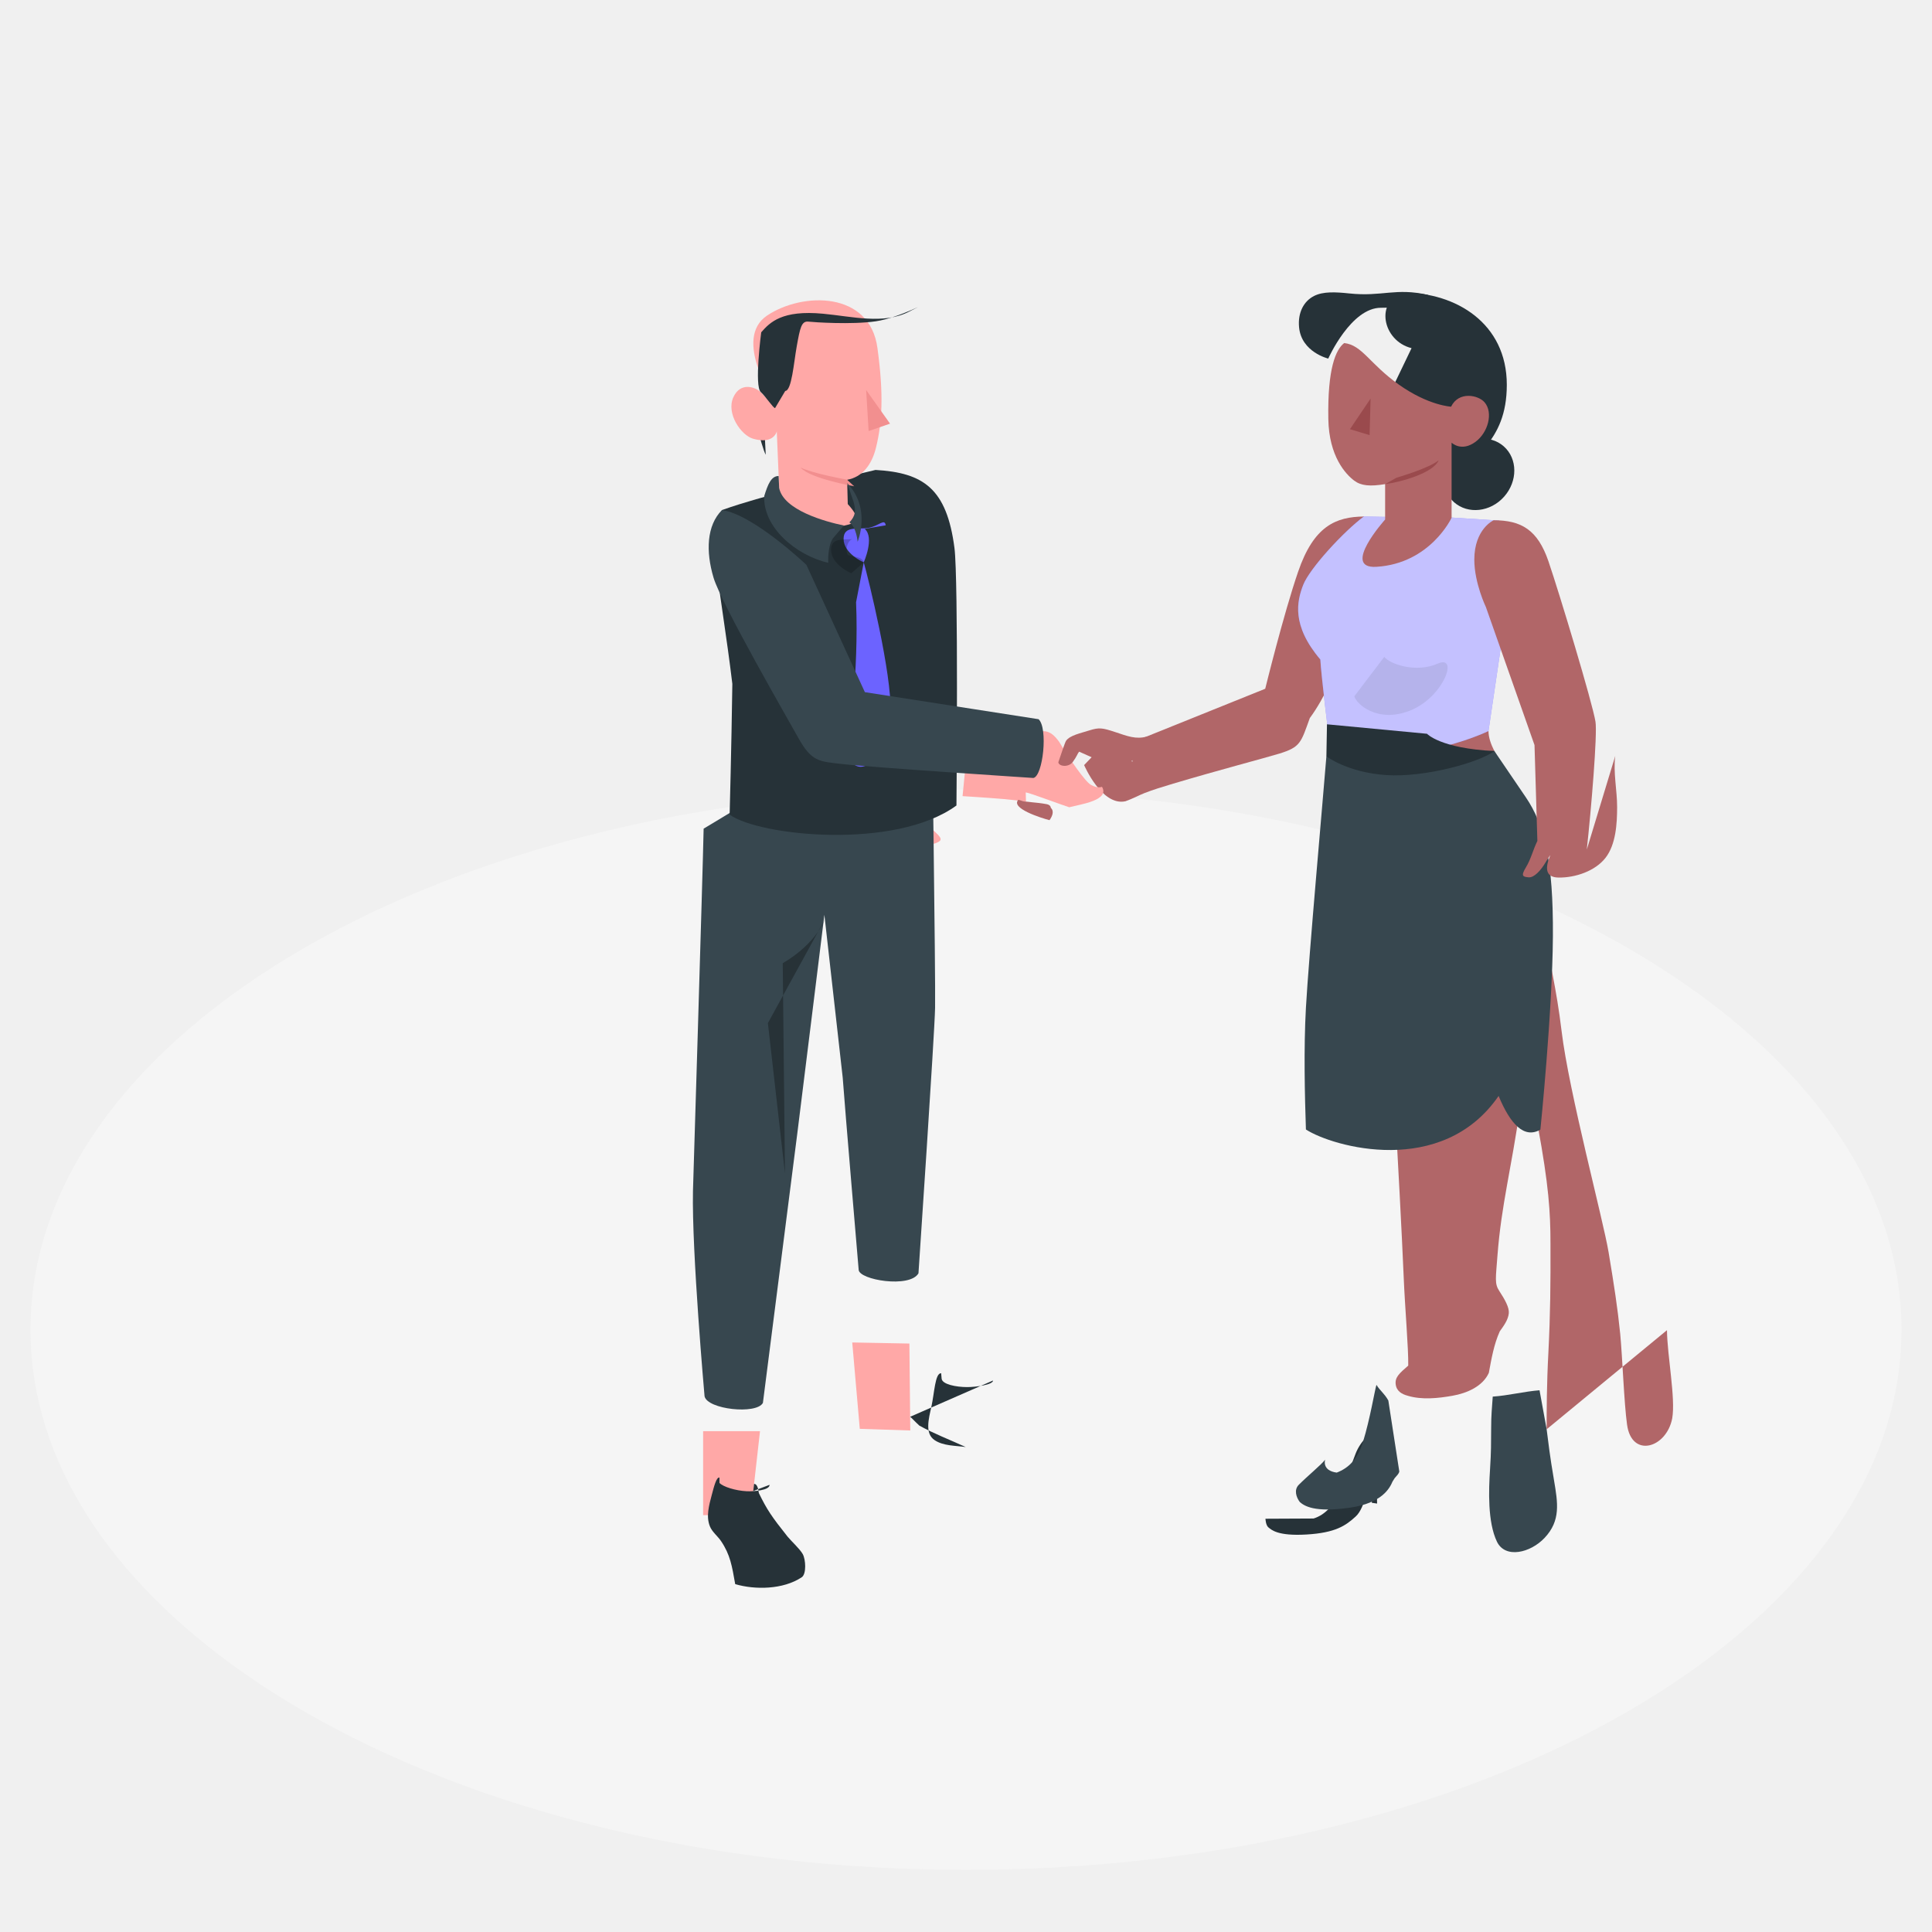
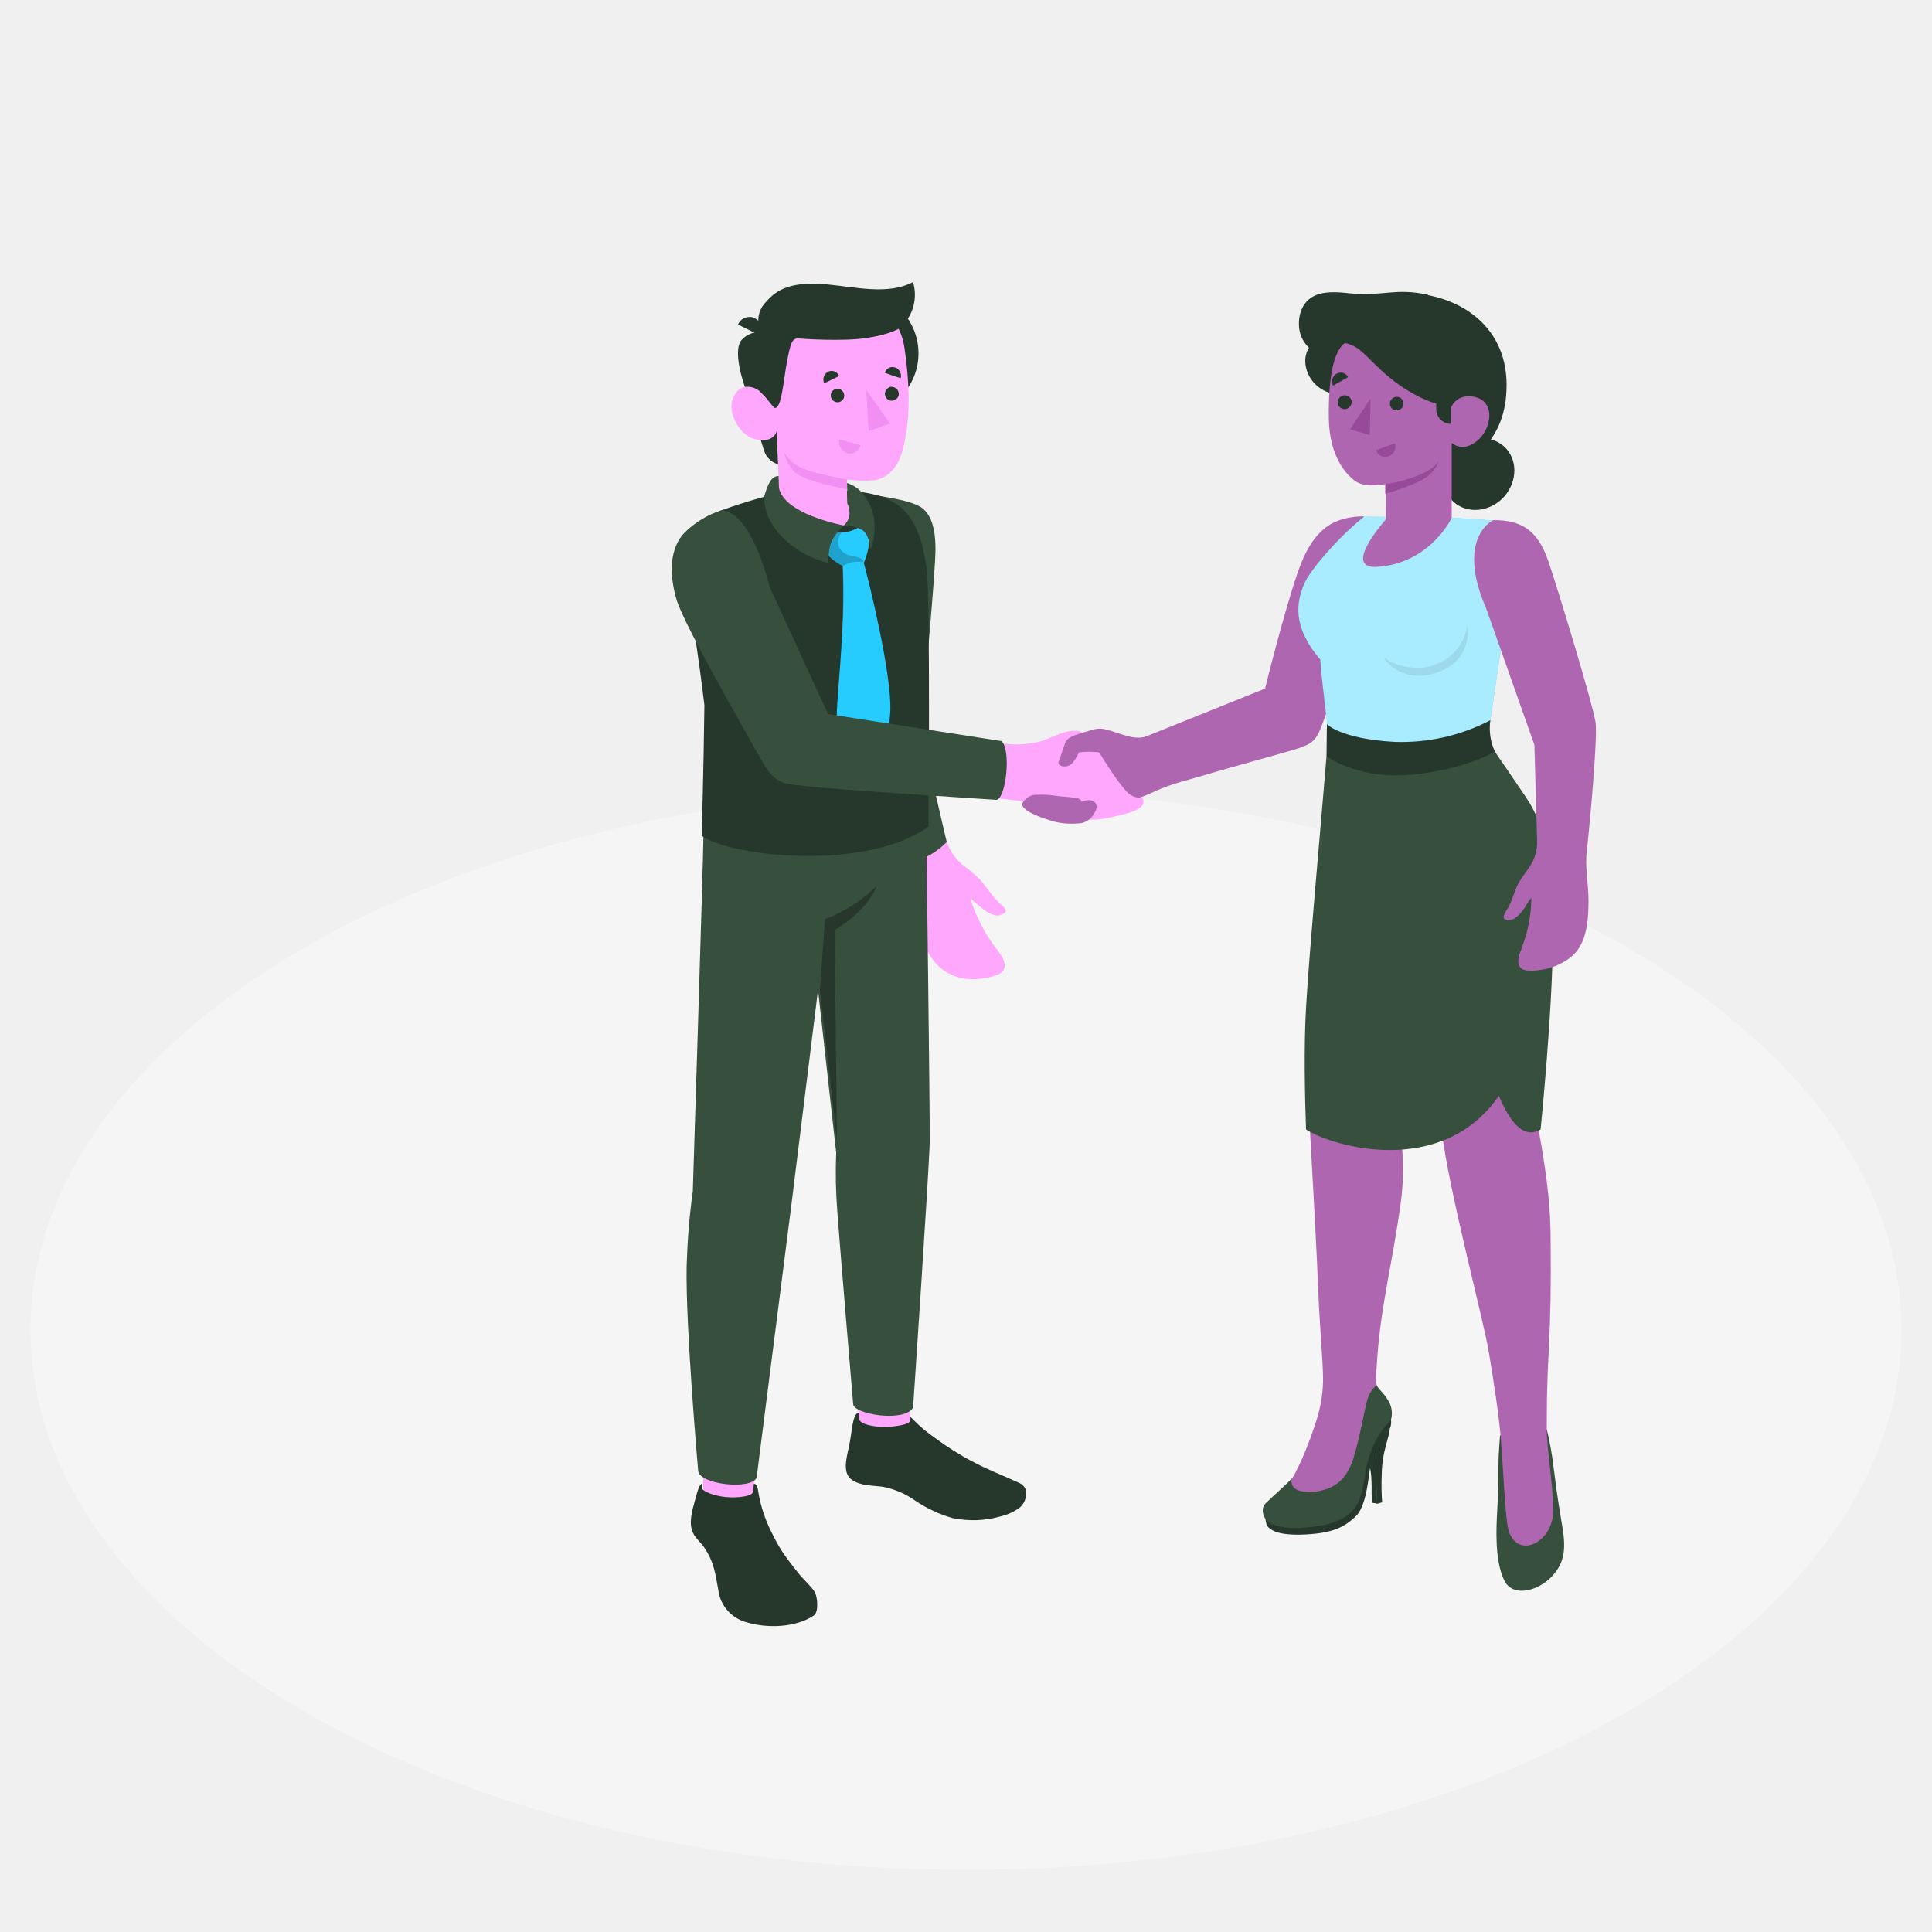
- <svg xmlns="http://www.w3.org/2000/svg" viewBox="0 0 500 500">
-   <ellipse cx="250" cy="344.13" rx="242.11" ry="139.78" fill="#f5f5f5" />
-   <path d="M233.3 223.74c-4.5-10.7-12.09-29.66-12.55-33.29-.7-5.49.0-33.84.89-43.34s3.68-14 9.8-16.11c2.24 6.37.93 15.23.93 15.23l-2.76 36 7.05 26.7c2.06 2.27 3.21 4.46 5.39 6.42s1.47 2.31.0 2.9-4-.86-6-2.79c-.66-.61-1.27-1.11-1.8-1.52 2.54 3.09 3.27 5.74-.4 6.89-4.6 1.44-9.33 1.44-13.27-1.38s-6-8.44-7.36-13.07-1.66-9.91-3.61-14.35z" fill="#ffa8a7" />
-   <path d="M238.6 190.33l.53-10.18s3-31.84 3-38c0-6.91-1.89-10-4.43-11.2s-5.05-1.71-10.79-2.66c-7.85 4.91-7.43 27.55-7.67 41.16s-.84 20.4 1.2 24.66 12.84 29.58 12.84 29.58z" fill="#37474f" />
-   <path fill="#ffa8a7" d="M181.97 392.12h12.27l2.45-21.73h-14.72v21.73zM222.51 369.78l13.07.43-.23-22.5-14.79-.28 1.95 22.35z" />
-   <path d="M182.1 214.46c-.24 11.91-2.76 93.77-2.76 93.77-.33 15.74 3 53.13 3 53.13.73 3.4 13.42 4.78 15.1 1.71.0.0 6.94-54.23 8.91-69.81 1.71-13.61 7-56.5 7-56.5l4.74 42.09c.51 7.21 4.13 49.75 4.13 49.75.06 2.65 13.26 4.84 15.48.93.0.0 4.18-62.09 4.3-68.71.15-7.54-.9-81.93-.9-81.93z" fill="#37474f" />
-   <path d="M194.94 385.88l.21-1.85c.68.0 1 .76 1.25 2.39 2.09 4.29 3.3 6.07 7.41 11.24 1 1.22 3.17 3.17 3.94 4.54s1 5.16-.27 6c-4.79 3.19-12.07 3.28-17.21 1.77-.83-4.69-1.27-7.59-3.66-11.13-.87-1.3-2.29-2.35-2.88-3.8-1.07-2.61-.21-5.54.47-8.14.59-2.24 1.22-4.71 2-4.5v1.38c.92 1 4.15 2 7 2.15 1.87.1 6.02-.24 5.96-1.66zM235.55 366.66c.32.22 1.06 1.07 2.38 2.29 3.89 2.14 7.4 3.44 12 5.54-2.61-.38-5.83-.25-8.09-1.81-2.52-1.73-1.51-5.44-.8-8.62.78-3.48.95-8.78 2.53-8.66l.12 1.38c.14 1.51 3.78 2.19 6.59 2.2 2.33.0 6.73-.61 6.72-1.71z" fill="#263238" />
-   <path d="M213.48 237.91s-2.14 6.24-10.91 11.37l.58 54.39-4.42-38.89z" opacity=".3" />
-   <path d="M201.88 127.53c-2.23.53-9.29 2.43-15 4.46-4.17 6.09-.41 19.59 2.65 45-.23 16.44-.7 33.84-.7 33.84 7.55 5.5 42.8 9.24 58.7-2.37.0.0.53-58.65-.52-66.67-2-15.34-8-19.45-20.43-20.17z" fill="#263238" />
-   <path d="M223.54 145.54c1.12 3.84 7.36 29.19 6.9 38.73-.35 7.46-3.15 11.09-4.65 12.68s-4.09 2.43-5.75-.19c-.52-5.1 2.29-22.74 1.51-40.9z" fill="#6c63ff" />
-   <path d="M223.79 136.88c2.61 2.24-.25 8.66-.25 8.66s-5.21-2.22-5.22-6.08c0-3.51 3.73-2.38 6.38-2.84 2.81-.49 4.22-2.55 4.53-.67z" fill="#6c63ff" />
-   <path d="M223.54 145.54c-.43-1.5-2.48-1.36-4.11-1.88-.84-1.45.0-3.87 1.18-4.12-2.53.18-5.53-.39-5.52 2.75.0 3.86 5.22 6.08 5.22 6.08z" opacity=".2" />
-   <path d="M205.6 91.85zM194.17 103.54s2.89 12.17 4 14.15l-.43-8.59z" fill="#263238" />
-   <path d="M197 86c-2.09 2.25-.73 9.07 2.1 15.72l4.92.45z" fill="#263238" />
-   <path d="M200.56 104c-1 .61-2.42-1.25-3.66-2.49s-5.24-2.87-7.12 1.33 2 9.8 5.12 10.7c5.41 1.56 6.13-1.9 6.13-1.9l.92 21.92c3.83 4.67 12 3.4 16.45 2.49 3.57-.72 4.49-1.72 1-5.6l-.16-6.28c3.93-.71 6.35-3.88 7.43-8.18 1.65-6.58 2.06-13.91.41-25.93-2-14.77-19.36-14.5-28.51-8.43S200.56 104 200.56 104z" fill="#ffa8a7" />
-   <path d="M200.59 105.61c-.49.0-2.44-3-3.69-4.14C195.16 1e2 197 86 197 86c2.27-2.61 5.43-5.81 16-4.81 7.53.7 15.76 2.85 22.29-.55s-2.35 1.59-8.62 2.51-16.09.24-17.43.09c-1.83-.21-2.18 1.57-3.05 6.42-.76 4.25-1.3 11.45-2.97 11.52z" fill="#263238" />
-   <path d="M197.05 87 191 84z" fill="#263238" />
-   <path d="M219.2 124.13s-8.86-1.57-12-3.13c2.33 2.83 13.86 4.85 13.86 4.85z" fill="#f28f8f" />
-   <path d="M218.46 102.52zm-1.25-5.25-3.88 1.89z" fill="#263238" />
-   <path d="M217.25 113.69l5.51 1.51z" fill="#f28f8f" />
-   <path d="M233.05 97.88l-4.11-1.41zM232.63 101.8z" fill="#263238" />
-   <path fill="#f28f8f" d="M224.16 100.94l.64 10.62 5.54-1.92-6.18-8.7z" />
-   <path d="M218.4 136c-4.9-1-15.63-4-16.75-9.7l-.15-3.11c-1.9.0-2.77 2.13-3.71 5.17-.39 8 8.06 15.32 16.55 17.29.0.0-.22-4.16 1.22-6.33z" fill="#37474f" />
-   <path d="M219.22 125c6.36 6.58 2.73 15.2 2.73 15.2s-.28-3.77-2.13-5c1.56-1.66 1.8-3 1-5.6z" fill="#37474f" />
-   <g>
-     <path d="M335.94 148c-3.78 11-8.5 30.25-8.5 30.25l-35.33 14.23 1 4.64-8.39-3.45-4.15 4.33s4.59 10.73 10.71 9.36c1.93-.68 3.43-1.53 4.93-2.12 2.22-.86 4.48-1.56 7.43-2.44 11.55-3.44 23.82-6.66 27.43-7.76 5.54-1.7 5.61-2.86 7.91-9.21C346.58 175.59 353 154 353 154v-20.33c-7.3.08-13 2.45-17.06 14.33z" fill="#b16668" />
-     <path d="M400.27 369.9c.49 3.81.79 6.63 1.9 13.15 1 5.94 1.78 10.48-2.42 14.94-3.69 3.93-10.2 5.44-12.34 1-2.45-5.1-2.13-13.39-1.8-18.55s.26-6.67.3-10.78c0-3.62.21-5.1.41-8.22 3.97-.26 8.15-1.33 12.11-1.64z" fill="#37474f" />
-     <path d="M356.39 389.12l-1.36-.2c-.09-4.28.16-8.18-.9-10.2l1.94-5.24z" fill="#263238" />
-     <path d="M359.74 369.66c-.31 2.93-2 5.93-2.09 11.7l-1.41.38-.32-15.64z" fill="#263238" />
-     <path d="M327.5 393.05s.06 1.71.8 2.27 2.29 2.25 9.81 1.81 10.16-2.3 12.73-4.65 3.24-8.5 3.63-11.41c.74-5.63 3.08-8.58 5.27-11.41s-6.22-.35-8.91 6.54-4.8 14.88-10.88 16.79z" fill="#263238" />
-     <path d="M400.27 369.9c0-4.86.0-11.31.45-19.86.51-10 .58-17.73.54-28.28.0-8-.45-15.06-3.28-30.37 3-30.75 4.09-62.53.46-74.21-3.11-10-6.29-13.37-9.09-18.28-1.46-2.54-4.13-6.31-4.13-9.71-14.26.13-19.24-3.74-19.24-3.74s-6.43 74.5-5.09 98.81c.8 14.39 1.95 35.69 2.38 46.16.33 8.07 1.26 18.57 1.18 23-2.3 2-3.45 3-3.25 4.8s1.57 2.58 3.12 3c3.7 1.11 7.88.65 11.58.0s7.83-2.4 9.41-5.93c.68-3.64 1.3-7.35 2.83-10.74 1-1.4 2.16-2.93 2.34-4.68.14-1.46-1-3.53-2.45-5.74-1.28-1.92-.93-3.25-.48-9.29 1-13.08 3.63-22.49 5.87-38.38 1.11-7.89.86-14.21-.47-23 1.52-10.41 4.15-21.33 5.7-28.52 2.51 15 4.12 20.53 5.49 31.91 1.89 15.77 10.76 48.78 12.17 57.27s2.3 14.18 3 21.08c.57 6 1 18 1.77 23.49 1.2 8.77 10.23 6.09 11.69-1.64.9-5.19-1.28-16.09-1.36-22.8z" fill="#b16668" />
-     <path d="M343.27 195.74c-.82 10.32-4.57 52-5.3 65.08-.59 10.51-.29 22.92.0 31.49 6.92 4.49 35.24 12.57 49.87-8.68 3 7.23 6.57 11.16 10.81 8.72.0.0 3.11-30.39 3.24-50s-2.22-28.95-7-36-8.16-12-8.16-12zM359.3 362.45c-1.07-1.89-2.05-2.42-3.08-4.05-.46 1.5-1.66 8.89-3.48 14.76-1.36 4.41-3.65 6.75-6.8 7.95-3.91-.53-3-3.35-3-3.35-.9 1.25-4.63 4.29-6.84 6.53-1.25 1.27-.66 3.19.29 4.43 1.09.94 3.64 2.82 13 1.46 8.3-1.2 10.24-5 11-6.76.19-.32.37-.62.55-.88.58-.7 1-1 1.2-1.7z" fill="#37474f" />
-     <path d="M341.7 170.68c.22 4.13 2.07 19.09 2.07 19.09 16.87 11.42 41.45-.58 41.45-.58l4.6-31.13s-10.09-10.34-1.83-23.33l-13.38-.86-14.32-.07-7.32-.13c-5.15 3.78-14.05 13.45-15.7 17.69s-3.07 10.49 4.43 19.32z" fill="#6c63ff" />
-     <path d="M341.7 170.68c.22 4.13 2.07 19.09 2.07 19.09 16.87 11.42 41.45-.58 41.45-.58l4.6-31.13s-10.09-10.34-1.83-23.33l-13.38-.86-14.32-.07-7.32-.13c-5.15 3.78-14.05 13.45-15.7 17.69s-3.07 10.49 4.43 19.32z" fill="#fff" opacity=".6" />
-     <path d="M358.25 170c1.46 1.89 8.24 4.22 13.81 1.75s1.59 8.59-7 12.09-14.12-1.76-14.56-3.64z" fill="#263238" opacity=".1" />
-     <path d="M350.43 121.07s25.24 9.84 25.24 5.44c4.73-8.77 14.29-11.6 14.29-26.93.0-16-13.3-23.84-26.6-23.84-7.59 2-5.65 12.48 1.95 14.36z" fill="#263238" />
-     <path d="M376.33 130c-3.58-3.18-3.61-9-.05-13s9.34-4.65 12.92-1.46 3.61 9 .06 13-9.34 4.61-12.93 1.46z" fill="#263238" />
-     <path d="M375.67 134v-19.44s2.5 2.49 6.17-.2c3.29-2.41 4.67-7.58 2.36-10.25-1.63-1.89-6.69-2.93-8.66 1.14.0.0-5.86-.28-13.51-5.71s-9.46-10.22-14.15-10.76c-2.2 1.68-4.34 6.63-4.11 19.68.17 9.66 4.49 14.27 6.7 15.93 1.8 1.35 4.1 1.54 8 .9v9.16s-11.51 12.81-2.24 12.24c13.95-.86 19.44-12.69 19.44-12.69z" fill="#b16668" />
-     <path d="M375.54 104.35v5.36-5.17zM359.69 104.41zM345 99.78l3.86-2.17z" fill="#263238" />
-     <path d="M361.05 114.65l-4.92 1.75z" fill="#9a4a4d" />
-     <path d="M346.21 104z" fill="#263238" />
-     <path fill="#9a4a4d" d="M354.71 103.14l-.26 9.47-5.08-1.54 5.34-7.93zM358.47 125.29c4.1-.52 12.55-2.9 13.86-6.18-2.52 2.12-10.9 4.51-10.9 4.51z" />
-     <path d="M369.62 76.33c-8.48-1.94-11.86.52-20.44-.39-3.52-.37-6.74-.54-9.09.65-2.68 1.35-4.25 4.31-3.89 8.12.61 6.44 7.55 8.09 7.55 8.09s5.89-13.25 13.71-13.15 12.16-3.32 12.16-3.32zM343.42 187.45l-.15 8.29s5.46 4.18 15.48 4.85 24.09-3.28 28-6.22c-14.04-.68-17.44-4.47-17.44-4.47z" fill="#263238" />
-     <path d="M410.66 219.87c1.14-10.38 2.77-29.86 2.25-33.1-.8-4.91-9.27-33-12.19-41.56-2.79-8.1-7-10.57-14.17-10.57.0.0-5 2.24-5 10.2.0 6.06 3 12.27 3 12.27l12.58 35.71.74 24.81c-1.2 2.49-1.64 4.67-3 6.91s-.68 2.37.72 2.51 3.19-1.75 4.48-4c.41-.69.8-1.28 1.16-1.77-1.4 3.31-1.35 5.78 2.11 5.83 4.33.07 9.5-1.67 12.17-5.11s3-8.8 3-13.14-1.03-8.89-.49-13.21z" fill="#b16668" />
+ <svg xmlns="http://www.w3.org/2000/svg" version="1.1" id="prefix__Layer_1" x="0" y="0" viewBox="0 0 500 500" xml:space="preserve">
+   <style>.prefix__st1{fill:#ffa7fd}.prefix__st2{fill:#374f3d}.prefix__st3{fill:#26382b}.prefix__st5{fill:#27ccff}.prefix__st7{fill:#f18ff2}.prefix__st8{fill:#af66b1}.prefix__st12{fill:#974a9a}</style>
+   <g id="prefix__freepik--Floor--inject-32">
+     <ellipse id="prefix__freepik--floor--inject-32" cx="250" cy="344.1" rx="242.1" ry="139.8" fill="#f5f5f5" />
  </g>
-   <path d="M265.52 207.49c-1.37-.22-3.87-.54-5.52-.68-4.73-.4-10.89-.77-10.89-.77l1.47-14.95 8.95 1.28c3.61-.63 6.74-3.15 10.41-3.15 1.89.0 3 1.21 4.12 2.69 2.7 4.49 6.74 10.35 8.28 11.22 1.81 1 2.85.49 2.85.49 2.05 3.48-5.3 4.48-8.47 5.3-2.56-.81-9.89-3.63-11.26-3.85z" fill="#ffa8a7" />
-   <path d="M186.85 132c-4 4-4.2 10.73-2.19 17.49s19.43 36.95 22 41.57c3.35 6 5.32 6 11 6.64 7.11.85 49.78 3.64 49.78 3.64 2.49-.49 3.83-12.94 1.34-15.21l-44.95-7-15.13-32.94S195 133.15 186.85 132z" fill="#37474f" />
-   <path d="M296.84 190.61c-2.85.8-5.06-.1-8.22-1.15-3.32-1.09-4.13-1.24-6.67-.44-2.36.75-5.08 1.29-6.05 2.69-.29.43-1.25 3.37-2 5.55.06 1.08 2.64 1.46 3.77-.11 1-1.34 1.18-2.13 1.61-2.62l11.83 5.28zM264.94 207.4c1.33.16 2.67.26 4 .42.68.09 1.35.18 2 .31.44.08 1 .39 1 .93 1 .91.31 2.31-.33 3.2-2.23-.58-10.17-3.1-8.05-5.28z" fill="#b16668" />
+   <g id="prefix__freepik--Characters--inject-32">
+     <g id="prefix__freepik--characters--inject-32">
+       <g id="prefix__freepik--Character--inject-32">
+         <path class="prefix__st1" d="M233.3 223.7c-4.5-10.7-12.1-29.7-12.6-33.3-.7-5.5 0-33.8.9-43.3s3.7-14 9.8-16.1c3.8 1.4 6.8 4.4 8.2 8.2 2.2 6.4.9 15.2.9 15.2l-2.8 36 7.1 26.7c.7 2.6 2.2 5 4.3 6.7 1.6 1.1 3 2.4 4.4 3.7 2.1 2.3 3.2 4.5 5.4 6.4s1.5 2.3 0 2.9-4-.9-6-2.8c-.7-.6-1.3-1.1-1.8-1.5 1.5 4.7 3.8 9.2 6.8 13.1 2.5 3.1 3.3 5.7-.4 6.9-4.6 1.4-9.3 1.4-13.3-1.4s-6-8.4-7.4-13.1-1.6-9.8-3.5-14.3z" />
+         <path class="prefix__st2" d="M238.6 190.3l.5-10.2s3-31.8 3-38c0-6.9-1.9-10-4.4-11.2s-5.1-1.7-10.8-2.7c-7.9 4.9-7.4 27.6-7.7 41.2s-.8 20.4 1.2 24.7 12.8 29.6 12.8 29.6c4.5-.5 8.7-2.6 11.8-5.8l-6.4-27.6z" />
+         <path class="prefix__st1" d="M182 392.1h12.2l2.5-21.7H182zM222.5 369.8l13.1.4-.2-22.5-14.8-.3z" />
+         <path class="prefix__st2" d="M182.1 214.5c-.2 11.9-2.8 93.8-2.8 93.8-.9 6.4-1.4 12.9-1.6 19.4-.3 15.7 3 53.1 3 53.1.7 3.4 13.4 4.8 15.1 1.7 0 0 6.9-54.2 8.9-69.8 1.7-13.6 7-56.5 7-56.5l4.7 42.1c-.2 5.1-.1 10.2.3 15.3.5 7.2 4.1 49.8 4.1 49.8.1 2.6 13.3 4.8 15.5.9 0 0 4.2-62.1 4.3-68.7.1-7.5-.9-81.9-.9-81.9l-57.6.8z" />
+         <path class="prefix__st3" d="M194.9 385.9l.2-1.9c.7 0 1 .8 1.2 2.4.6 3.5 1.7 6.8 3.3 10 2.1 4.3 3.3 6.1 7.4 11.2 1 1.2 3.2 3.2 3.9 4.5s1 5.2-.3 6c-4.8 3.2-12.1 3.3-17.2 1.8-4-1-7-4.3-7.5-8.4-.8-4.7-1.3-7.6-3.7-11.1-.9-1.3-2.3-2.4-2.9-3.8-1.1-2.6-.2-5.5.5-8.1.6-2.2 1.2-4.7 2-4.5v1.4c.9 1 4.1 2 7 2.1 2.1.1 6.2-.2 6.1-1.6zM235.6 366.7c.3.2 1.1 1.1 2.4 2.3 1.3 1.2 2.8 2.3 4.2 3.3 3 2.2 6.1 4.2 9.4 5.9 3.9 2.1 7.4 3.4 12 5.5.5.2.9.5 1.3.9.3.3.5.7.6 1.2.3 1.8-.5 3.6-1.9 4.6-1.5 1-3.1 1.7-4.9 2.1-3.9 1.1-8.1 1.2-12.1.4-3.5-1-6.7-2.5-9.7-4.5-2.5-1.8-5.3-3-8.3-3.6-2.6-.4-5.8-.2-8.1-1.8-2.5-1.7-1.5-5.4-.8-8.6.8-3.5.9-8.8 2.5-8.7l.1 1.4c.1 1.5 3.8 2.2 6.6 2.2 2.3 0 6.7-.6 6.7-1.7v-.9z" />
+         <path d="M213.5 237.9c5-1.9 9.6-4.9 13.4-8.6 0 0-2.1 6.2-10.9 11.4l.6 54.4-4.4-38.9 1.3-18.3z" opacity=".3" />
+         <path class="prefix__st3" d="M201.9 127.5c-2.2.5-9.3 2.4-15 4.5-2.9 1.1-5.4 3-7.2 5.5-4.2 6.1-.4 19.6 2.6 45-.2 16.4-.7 33.8-.7 33.8 7.6 5.5 42.8 9.2 58.7-2.4 0 0 .5-58.7-.5-66.7-2-15.3-8-19.4-20.4-20.2l-17.5.5z" />
+         <path class="prefix__st5" d="M223.5 145.5c1.1 3.8 7.4 29.2 6.9 38.7-.4 7.5-3.1 11.1-4.6 12.7s-4.1 2.4-5.8-.2c-1.9-2.8-3-6-3.4-9.4-.5-5.1 2.3-22.7 1.5-40.9 1.2-1.7 3.7-2.1 5.4-.9z" />
+         <path class="prefix__st5" d="M223.8 136.9c2.6 2.2-.2 8.7-.2 8.7-1.9-.4-3.8-.1-5.4.9 0 0-5.2-2.2-5.2-6.1 0-3.5 3.7-2.4 6.4-2.8 2.7-.5 4.1-2.6 4.4-.7z" />
+         <path d="M223.5 145.5c-.4-1.5-2.5-1.4-4.1-1.9-.9-.4-1.7-1-2.2-1.9-.8-1.4 0-3.9 1.2-4.1-2.5.2-5.5-.4-5.5 2.8 0 3.9 5.2 6.1 5.2 6.1 1.6-1 3.6-1.4 5.4-1z" opacity=".2" />
+         <path class="prefix__st3" d="M205.6 91.8c.2 8.9 7.6 15.9 16.4 15.7 8.9-.2 15.9-7.6 15.7-16.4-.2-8.9-7.6-15.9-16.4-15.7-8.9.2-15.9 7.6-15.7 16.4zM194.2 103.5s2.9 12.2 4 14.2c.7 1.2 1.9 2.1 3.3 2.5l-.4-8.6-6.9-8.1z" />
+         <path class="prefix__st3" d="M197 86c-1.9-.2-3.7.5-5 1.9-2.1 2.2-.7 9.1 2.1 15.7l4.9.4-2-18z" />
+         <path class="prefix__st1" d="M200.6 104c-1 .6-2.4-1.2-3.7-2.5s-5.2-2.9-7.1 1.3 2 9.8 5.1 10.7c5.4 1.6 6.1-1.9 6.1-1.9l.9 21.9c3.8 4.7 12 3.4 16.4 2.5 3.6-.7 4.5-1.7 1-5.6l-.2-6.3c2.4.3 4.8.4 7.2.2 3.9-.7 6.4-3.9 7.4-8.2 1.6-6.6 2.1-13.9.4-25.9-2-14.8-19.4-14.5-28.5-8.4s-5 22.2-5 22.2z" />
+         <path class="prefix__st3" d="M200.6 105.6c-.5 0-2.4-3-3.7-4.1-1.7-1.5.1-15.5.1-15.5-1.3-2.5-.9-5.5 1-7.6 2.3-2.6 5.4-5.8 16-4.8 7.5.7 15.8 2.8 22.3-.6 1.3 4.4-.1 9.1-3.6 12 0 0-2.4 1.6-8.6 2.5s-16.1.2-17.4.1c-1.8-.2-2.2 1.6-3.1 6.4-.8 4.3-1.3 11.5-3 11.6z" />
+         <path class="prefix__st3" d="M197.1 87l-6.1-3c.7-1.7 2.7-2.4 4.3-1.7 0 0 .1 0 .1.1 1.7.9 2.4 2.9 1.7 4.6z" />
+         <path class="prefix__st7" d="M219.2 124.1s-8.9-1.6-12-3.1c-1.8-.9-3.3-2.3-4.4-4.1.5 1.8 1.4 3.5 2.5 4.9 2.3 2.8 13.9 4.8 13.9 4.8v-2.5z" />
+         <path class="prefix__st3" d="M218.5 102.5c-.1 1-1 1.7-1.9 1.6-1-.1-1.7-1-1.6-1.9.1-.9.9-1.7 1.9-1.6.9.1 1.6.9 1.6 1.9zM217.2 97.3l-3.9 1.9c-.5-1.1-.1-2.4 1-3 1-.5 2.3-.1 2.8 1 .1 0 .1 0 .1.1z" />
+         <path class="prefix__st7" d="M217.2 113.7l5.5 1.5c-.3 1.5-1.8 2.5-3.4 2.1h-.1c-1.4-.5-2.3-2-2-3.6z" />
+         <path class="prefix__st3" d="M233.1 97.9l-4.1-1.4c.3-1.1 1.5-1.8 2.6-1.4h.1c1.1.4 1.7 1.6 1.4 2.8zM232.6 101.8c.1 1-.7 1.8-1.7 1.9-1 .1-1.8-.7-1.9-1.7 0-.9.7-1.8 1.6-1.9 1.1 0 1.9.7 2 1.7z" />
+         <path class="prefix__st7" d="M224.2 100.9l.6 10.7 5.5-2z" />
+         <path class="prefix__st2" d="M218.4 136c-4.9-1-15.6-4-16.8-9.7l-.1-3.1c-1.9 0-2.8 2.1-3.7 5.2-.4 8 8.1 15.3 16.6 17.3 0 0-.2-4.2 1.2-6.3.7-1.3 1.7-2.4 2.8-3.4z" />
+         <path class="prefix__st2" d="M219.2 125c1.3.4 2.5 1.1 3.4 2 6.4 6.6 2.7 15.2 2.7 15.2s-.3-3.8-2.1-5c-1.5-.8-3.1-1.2-4.8-1.2 1.6-1.7 1.8-3 1-5.6l-.2-5.4z" />
+       </g>
+       <g id="prefix__freepik--character--inject-32_1_">
+         <path class="prefix__st8" d="M335.9 148c-3.8 11-8.5 30.2-8.5 30.2l-35.3 14.2 1 4.6-8.4-3.4-4.1 4.3s4.6 10.7 10.7 9.4c1.4-.3 2.9-.6 4.3-1.1 1.9-.7 3.4-1.5 4.9-2.1 2.2-.9 4.5-1.6 7.4-2.4 11.5-3.4 23.8-6.7 27.4-7.8 5.5-1.7 5.6-2.9 7.9-9.2 3.3-9.2 9.7-30.8 9.7-30.8v-20.3c-7.2.2-12.9 2.5-17 14.4z" />
+         <g id="prefix__freepik--character--inject-32">
+           <path class="prefix__st2" d="M400.3 369.9c.8 3.3 1.4 6.7 1.8 10.1.5 3.8.8 6.6 1.9 13.1 1 5.9 1.8 10.5-2.4 14.9-3.7 3.9-10.2 5.4-12.3 1-2.5-5.1-2.1-13.4-1.8-18.5s.3-6.7.3-10.8c0-3.6.2-5.1.4-8.2 3.9-.2 8.1-1.3 12.1-1.6z" />
+           <path class="prefix__st3" d="M356.4 389.1l-1.4-.2c-.1-4.3.2-8.2-.9-10.2l1.9-5.2.4 15.6z" />
+           <path class="prefix__st3" d="M359.7 369.7c-.3 2.9-2 5.9-2.1 11.7-.1 2.5-.1 4.9.1 7.4l-1.4.4-.3-15.6 3.7-3.9z" />
+           <path class="prefix__st3" d="M327.5 393s.1 1.7.8 2.3 2.3 2.2 9.8 1.8 10.2-2.3 12.7-4.6 3.2-8.5 3.6-11.4c.7-5.6 3.1-8.6 5.3-11.4.4-.9.4-1.9.2-2.9 0 0-6.2-.4-8.9 6.5s-4.8 14.9-10.9 16.8c-4.1 1.2-8.3 2.2-12.6 2.9z" />
+           <path class="prefix__st8" d="M400.3 369.9c0-4.9 0-11.3.5-19.9.5-10 .6-17.7.5-28.3 0-8-.5-15.1-3.3-30.4 3-30.8 4.1-62.5.5-74.2-3.1-10-6.3-13.4-9.1-18.3-1.5-2.5-4.1-6.3-4.1-9.7-7.1 2.8-14.6 4.2-22.2 4.3-14.3.1-19.2-3.7-19.2-3.7s-6.4 74.5-5.1 98.8c.8 14.4 2 35.7 2.4 46.2.3 8.1 1.3 18.6 1.2 23-.1 3.9-.9 7.7-2.2 11.4-1.3 3.9-2.8 7.8-4.7 11.5-.4 1-1 1.9-1.7 2.7-1 1.1-2.1 2.1-3.2 3.1-2.3 2-3.5 3-3.2 4.8s1.6 2.6 3.1 3c3.7 1.1 7.9.6 11.6 0s7.8-2.4 9.4-5.9c.4-1 .7-2.1.9-3.2.7-3.6 1.3-7.4 2.8-10.7.5-1.4 1.2-2.8 2-4.1 1-1.4 2.2-2.9 2.3-4.7.1-1.5-1-3.5-2.5-5.7-1.3-1.9-.9-3.2-.5-9.3 1-13.1 3.6-22.5 5.9-38.4 1.1-7.9.9-14.2-.5-23 1.5-10.4 4.1-21.3 5.7-28.5 2.5 15 4.1 20.5 5.5 31.9 1.9 15.8 10.8 48.8 12.2 57.3s2.3 14.2 3 21.1c.6 6 1 18 1.8 23.5 1.2 8.8 10.2 6.1 11.7-1.6.7-5.4-1.4-16.3-1.5-23z" />
+           <path class="prefix__st2" d="M343.3 195.7c-.8 10.3-4.6 52-5.3 65.1-.6 10.5-.3 22.9 0 31.5 6.9 4.5 35.2 12.6 49.9-8.7 3 7.2 6.6 11.2 10.8 8.7 0 0 3.1-30.4 3.2-50s-2.2-28.9-7-36-8.2-12-8.2-12l-43.4 1.4zM359.3 362.5c-1.1-1.9-2-2.4-3.1-4a8.3 8.3 0 00-2.4 4c-.5 1.5-1.7 8.9-3.5 14.8-1.4 4.4-3.6 6.8-6.8 8-2 .7-4.1 1-6.2.7-3.9-.5-3-3.4-3-3.4-.9 1.2-4.6 4.3-6.8 6.5-1.2 1.3-.7 3.2.3 4.4 1.1.9 3.6 2.8 13 1.5 8.3-1.2 10.2-5 11-6.8.8-2.5 1.4-5.1 1.7-7.8.5-2.9 1.5-5.7 2.9-8.2.2-.3.4-.6.5-.9.6-.9 1.3-1.8 2-2.6.6-.7 1-1 1.2-1.7.3-1.6 0-3.2-.8-4.5z" />
+           <path class="prefix__st5" d="M341.7 170.7c.2 4.1 2.1 19.1 2.1 19.1 16.9 11.4 41.5-.6 41.5-.6l4.6-31.1s-10.1-10.3-1.8-23.3l-13.4-.9-14.3-.1-7.3-.1c-5.1 3.8-14 13.4-15.7 17.7s-3.2 10.5 4.3 19.3z" />
+           <path d="M341.7 170.7c.2 4.1 2.1 19.1 2.1 19.1 16.9 11.4 41.5-.6 41.5-.6l4.6-31.1s-10.1-10.3-1.8-23.3l-13.4-.9-14.3-.1-7.3-.1c-5.1 3.8-14 13.4-15.7 17.7s-3.2 10.5 4.3 19.3z" fill="#fff" opacity=".6" />
+           <path d="M358.2 170c1.5 1.9 8.2 4.2 13.8 1.8 4.2-1.7 7.2-5.6 7.8-10.2 0 0 1.6 8.6-7 12.1s-14.1-1.8-14.6-3.7z" opacity=".1" fill="#26382b" />
+           <path class="prefix__st3" d="M350.4 121.1s25.2 9.8 25.2 5.4c4.7-8.8 14.3-11.6 14.3-26.9 0-16-13.3-23.8-26.6-23.8-8.5 0-16.3 4.4-20.7 11.6-7.6 2-5.6 12.5 2 14.4l5.8 19.3z" />
+           <path class="prefix__st3" d="M376.3 130c-3.6-3.2-3.6-9 0-13s9.3-4.7 12.9-1.5 3.6 9 .1 13c-3.6 4-9.4 4.6-13 1.5z" />
+           <path class="prefix__st8" d="M375.7 134v-19.4s2.5 2.5 6.2-.2c3.3-2.4 4.7-7.6 2.4-10.2-1.6-1.9-6.7-2.9-8.7 1.1 0 0-5.9-.3-13.5-5.7s-9.5-10.2-14.1-10.8c-2.2 1.7-4.3 6.6-4.1 19.7.2 9.7 4.5 14.3 6.7 15.9 1.8 1.3 4.1 1.5 8 .9v9.2s-11.5 12.8-2.2 12.2c13.8-.9 19.3-12.7 19.3-12.7z" />
+           <path class="prefix__st3" d="M375.5 104.3v5.4c-2.1 0-3.8-1.7-3.8-3.8v-5.2l3.8 3.6zM359.7 104.4c0 1 .7 1.8 1.7 1.8s1.8-.7 1.8-1.7-.7-1.8-1.7-1.8c-.9 0-1.8.7-1.8 1.7zM345 99.8l3.9-2.2c-.6-1.1-1.9-1.5-2.9-.9h-.1c-1.1.7-1.5 2-.9 3.1z" />
+           <path class="prefix__st12" d="M361 114.7l-4.9 1.8c.4 1.3 1.9 2.1 3.2 1.6h.1c1.4-.6 2.1-2.1 1.6-3.4z" />
+           <path class="prefix__st3" d="M346.2 104c-.1 1 .7 1.8 1.7 1.9 1 0 1.8-.7 1.9-1.7.1-1-.7-1.8-1.7-1.9-1 0-1.8.7-1.9 1.7z" />
+           <path class="prefix__st12" d="M354.7 103.1l-.2 9.5-5.1-1.5zM358.5 125.3c4.1-.5 12.5-2.9 13.9-6.2-.5 1.7-1.6 3.1-3 4.2-2.5 2.1-10.9 4.5-10.9 4.5v-2.5z" />
+           <path class="prefix__st3" d="M369.6 76.3c-8.5-1.9-11.9.5-20.4-.4-3.5-.4-6.7-.5-9.1.7-2.7 1.3-4.2 4.3-3.9 8.1.6 6.4 7.5 8.1 7.5 8.1s5.9-13.2 13.7-13.2 12.2-3.3 12.2-3.3z" />
+         </g>
+         <path class="prefix__st3" d="M343.4 187.4l-.1 8.3s5.5 4.2 15.5 4.9 24.1-3.3 28-6.2c-1.1-2.5-1.5-5.3-1.1-8-7.7 4-16.2 5.9-24.8 5.6-14.1-.8-17.5-4.6-17.5-4.6z" />
+         <path class="prefix__st8" d="M410.7 219.9c1.1-10.4 2.8-29.9 2.2-33.1-.8-4.9-9.3-33-12.2-41.6-2.8-8.1-7-10.6-14.2-10.6 0 0-5 2.2-5 10.2 0 6.1 3 12.3 3 12.3l12.6 35.7.7 24.8c.1 2.4-.6 4.8-2 6.8-1 1.4-2 2.8-2.9 4.3-1.2 2.5-1.6 4.7-3 6.9s-.7 2.4.7 2.5 3.2-1.8 4.5-4c.4-.7.8-1.3 1.2-1.8 0 4.5-.9 8.9-2.5 13.1-1.4 3.3-1.4 5.8 2.1 5.8 4.3.1 9.5-1.7 12.2-5.1s3-8.8 3-13.1-1-8.8-.4-13.1z" />
+       </g>
+       <path class="prefix__st1" d="M265.5 207.5c-1.4-.2-3.9-.5-5.5-.7-4.7-.4-10.9-.8-10.9-.8l1.5-14.9 8.9 1.3c2.8.4 5.6.3 8.3-.2 3.6-.6 6.7-3.1 10.4-3.1 1.9 0 3 1.2 4.1 2.7.8.9 1.5 1.8 2.1 2.8 2.7 4.5 6.7 10.4 8.3 11.2 1.8 1 2.9.5 2.9.5 2 3.5-5.3 4.5-8.5 5.3-3.4.8-6.9.7-10.3-.2-2.6-.9-9.9-3.7-11.3-3.9z" />
+       <path class="prefix__st2" d="M186.9 132c-3.6 1.1-6.9 3.1-9.6 5.7-4 4-4.2 10.7-2.2 17.5s19.4 36.9 22 41.6c3.4 6 5.3 6 11 6.6 7.1.9 49.8 3.6 49.8 3.6 2.5-.5 3.8-12.9 1.3-15.2l-44.9-7-15.1-32.9c-.1 0-4.2-18.8-12.3-19.9z" />
+       <path class="prefix__st8" d="M296.8 190.6c-2.9.8-5.1-.1-8.2-1.1-3.3-1.1-4.1-1.2-6.7-.4-2.4.8-5.1 1.3-6 2.7-.3.4-1.2 3.4-2 5.6.1 1.1 2.6 1.5 3.8-.1 1-1.3 1.2-2.1 1.6-2.6 1.7-.2 3.4-.2 5.1 0l11.8 5.3.6-9.4zM264.9 207.4c.8-1.1 2.1-1.8 3.5-1.7 1.5-.1 3 0 4.5.2 1.3.2 2.7.3 4 .4.7.1 1.4.2 2 .3.4.1 1 .4 1 .9.6-.2 1.1-.4 1.7-.4.6-.1 1.2.1 1.7.5 1 .9.3 2.3-.3 3.2-.7 1.1-1.8 1.9-3 2.2-2.3.3-4.7.2-6.9-.3-2.3-.6-10.3-3.1-8.2-5.3z" />
+     </g>
+   </g>
</svg>
